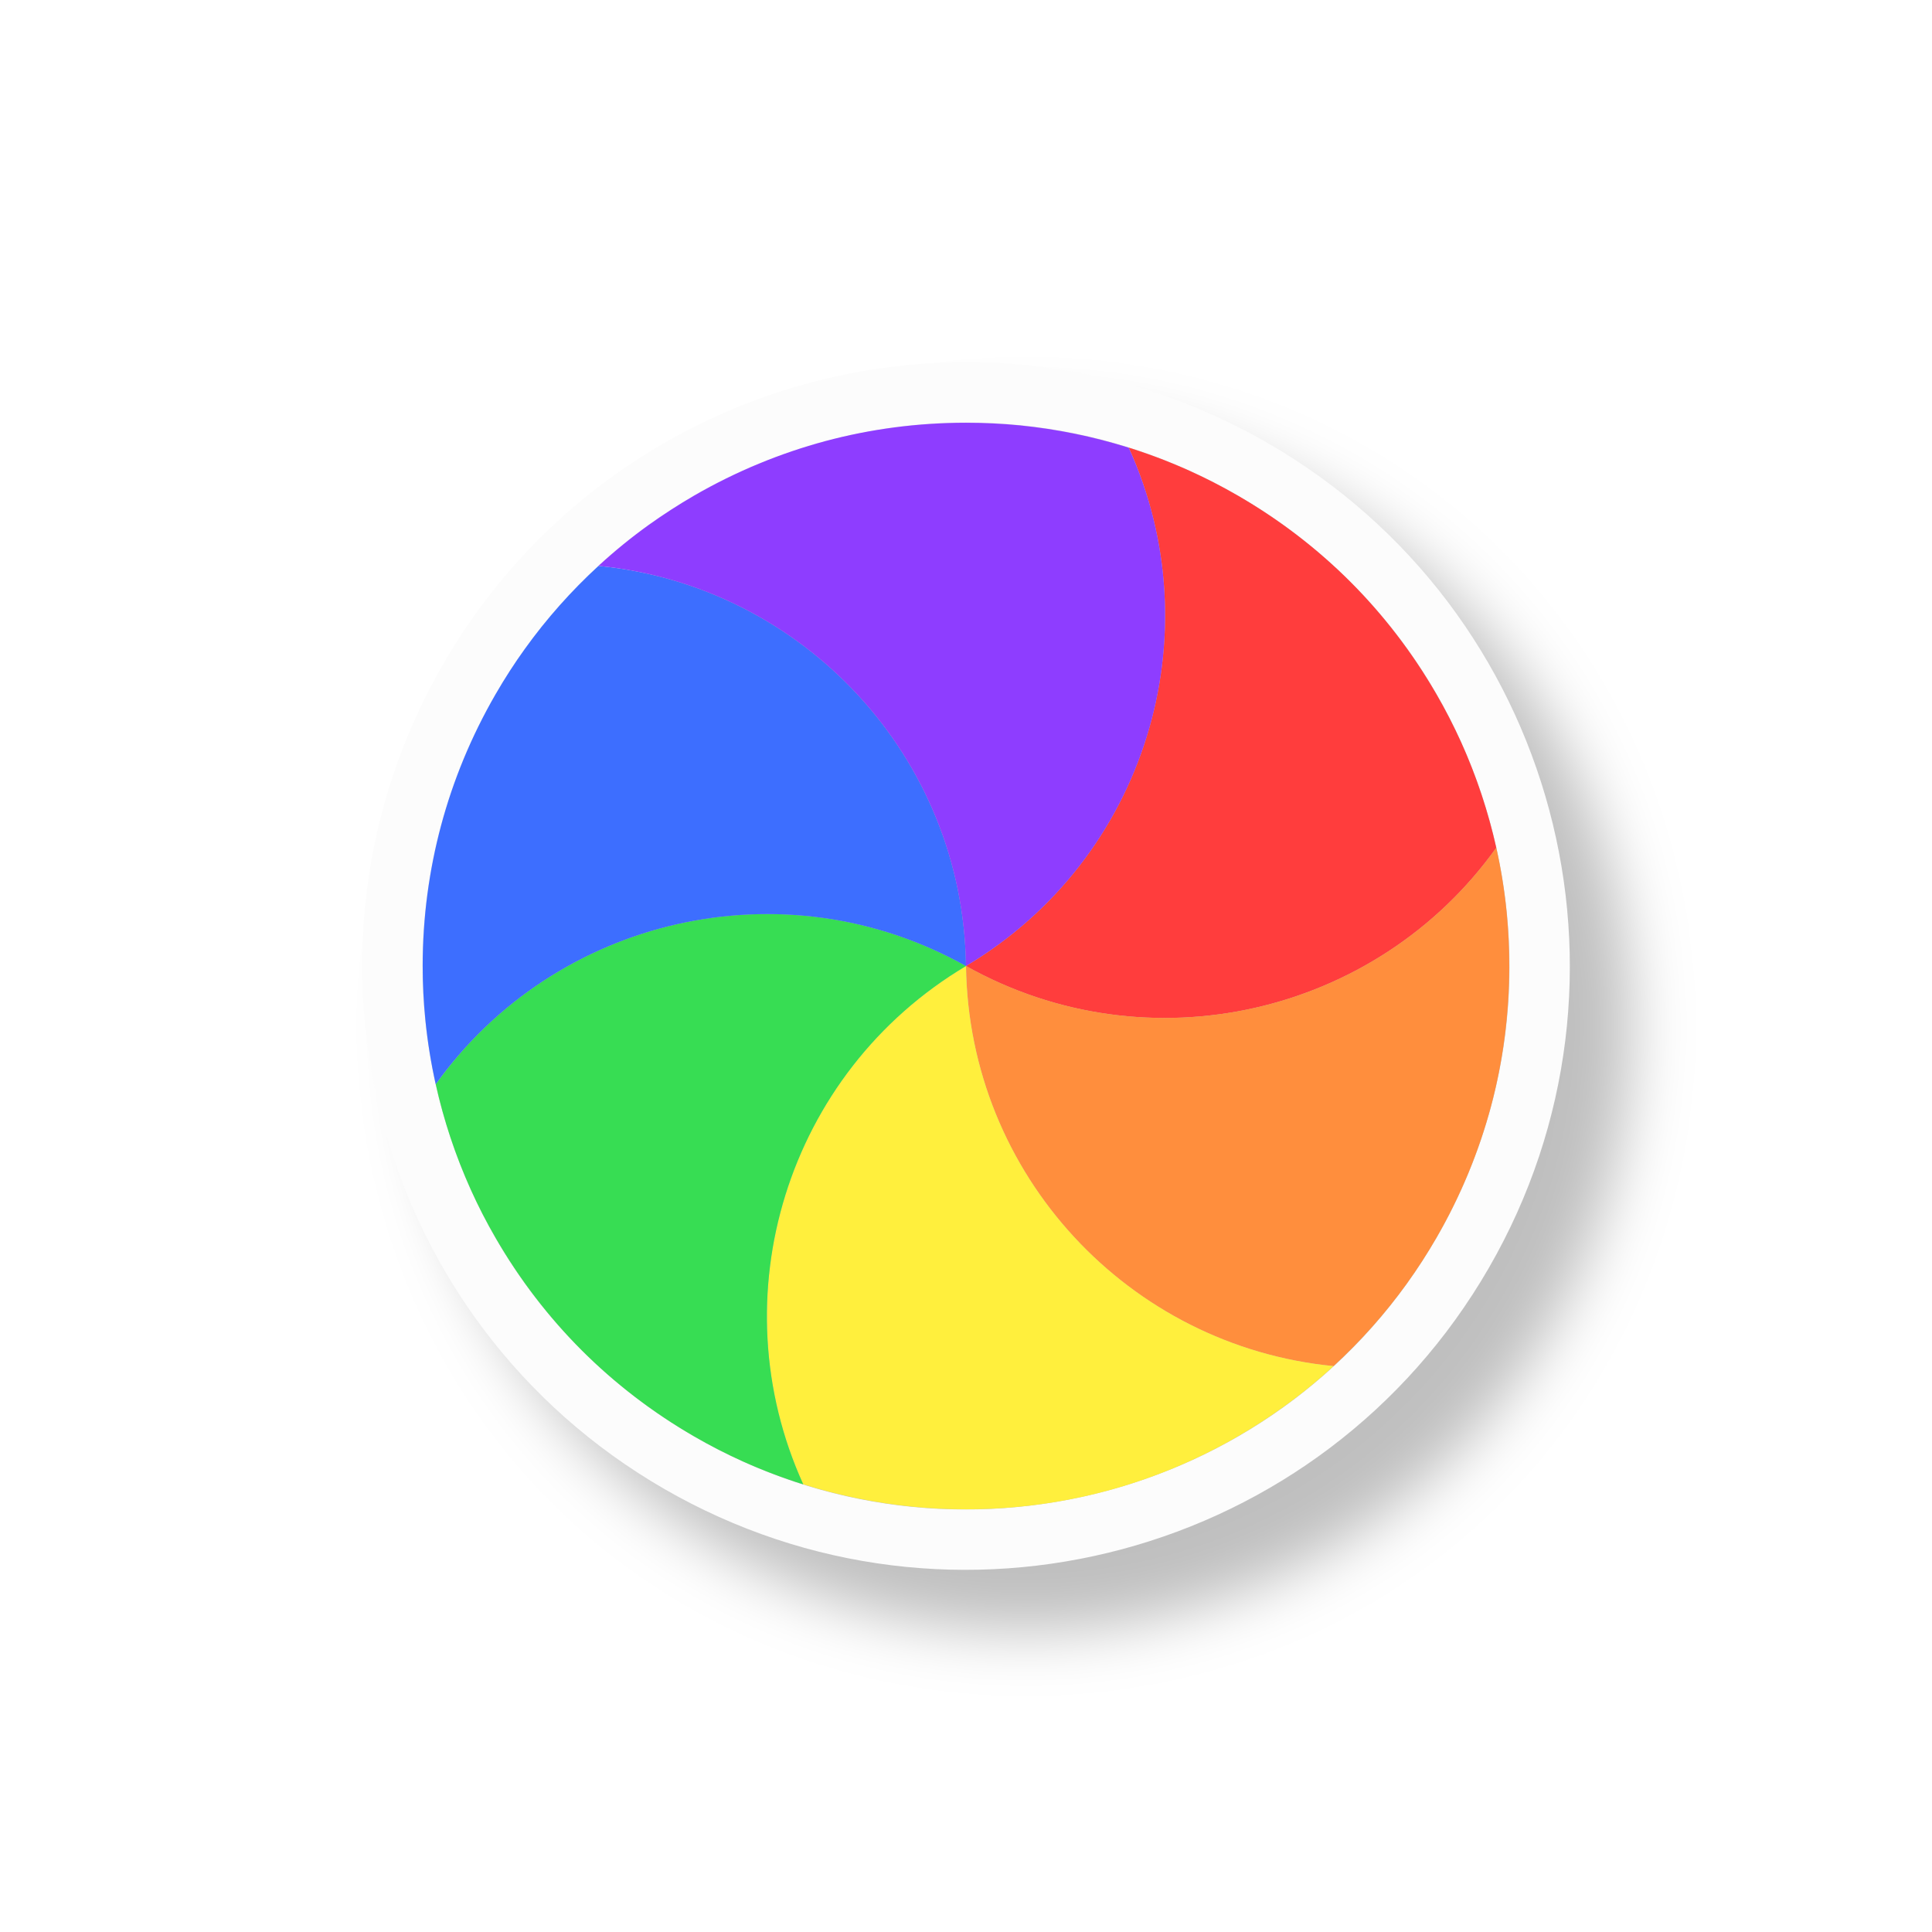
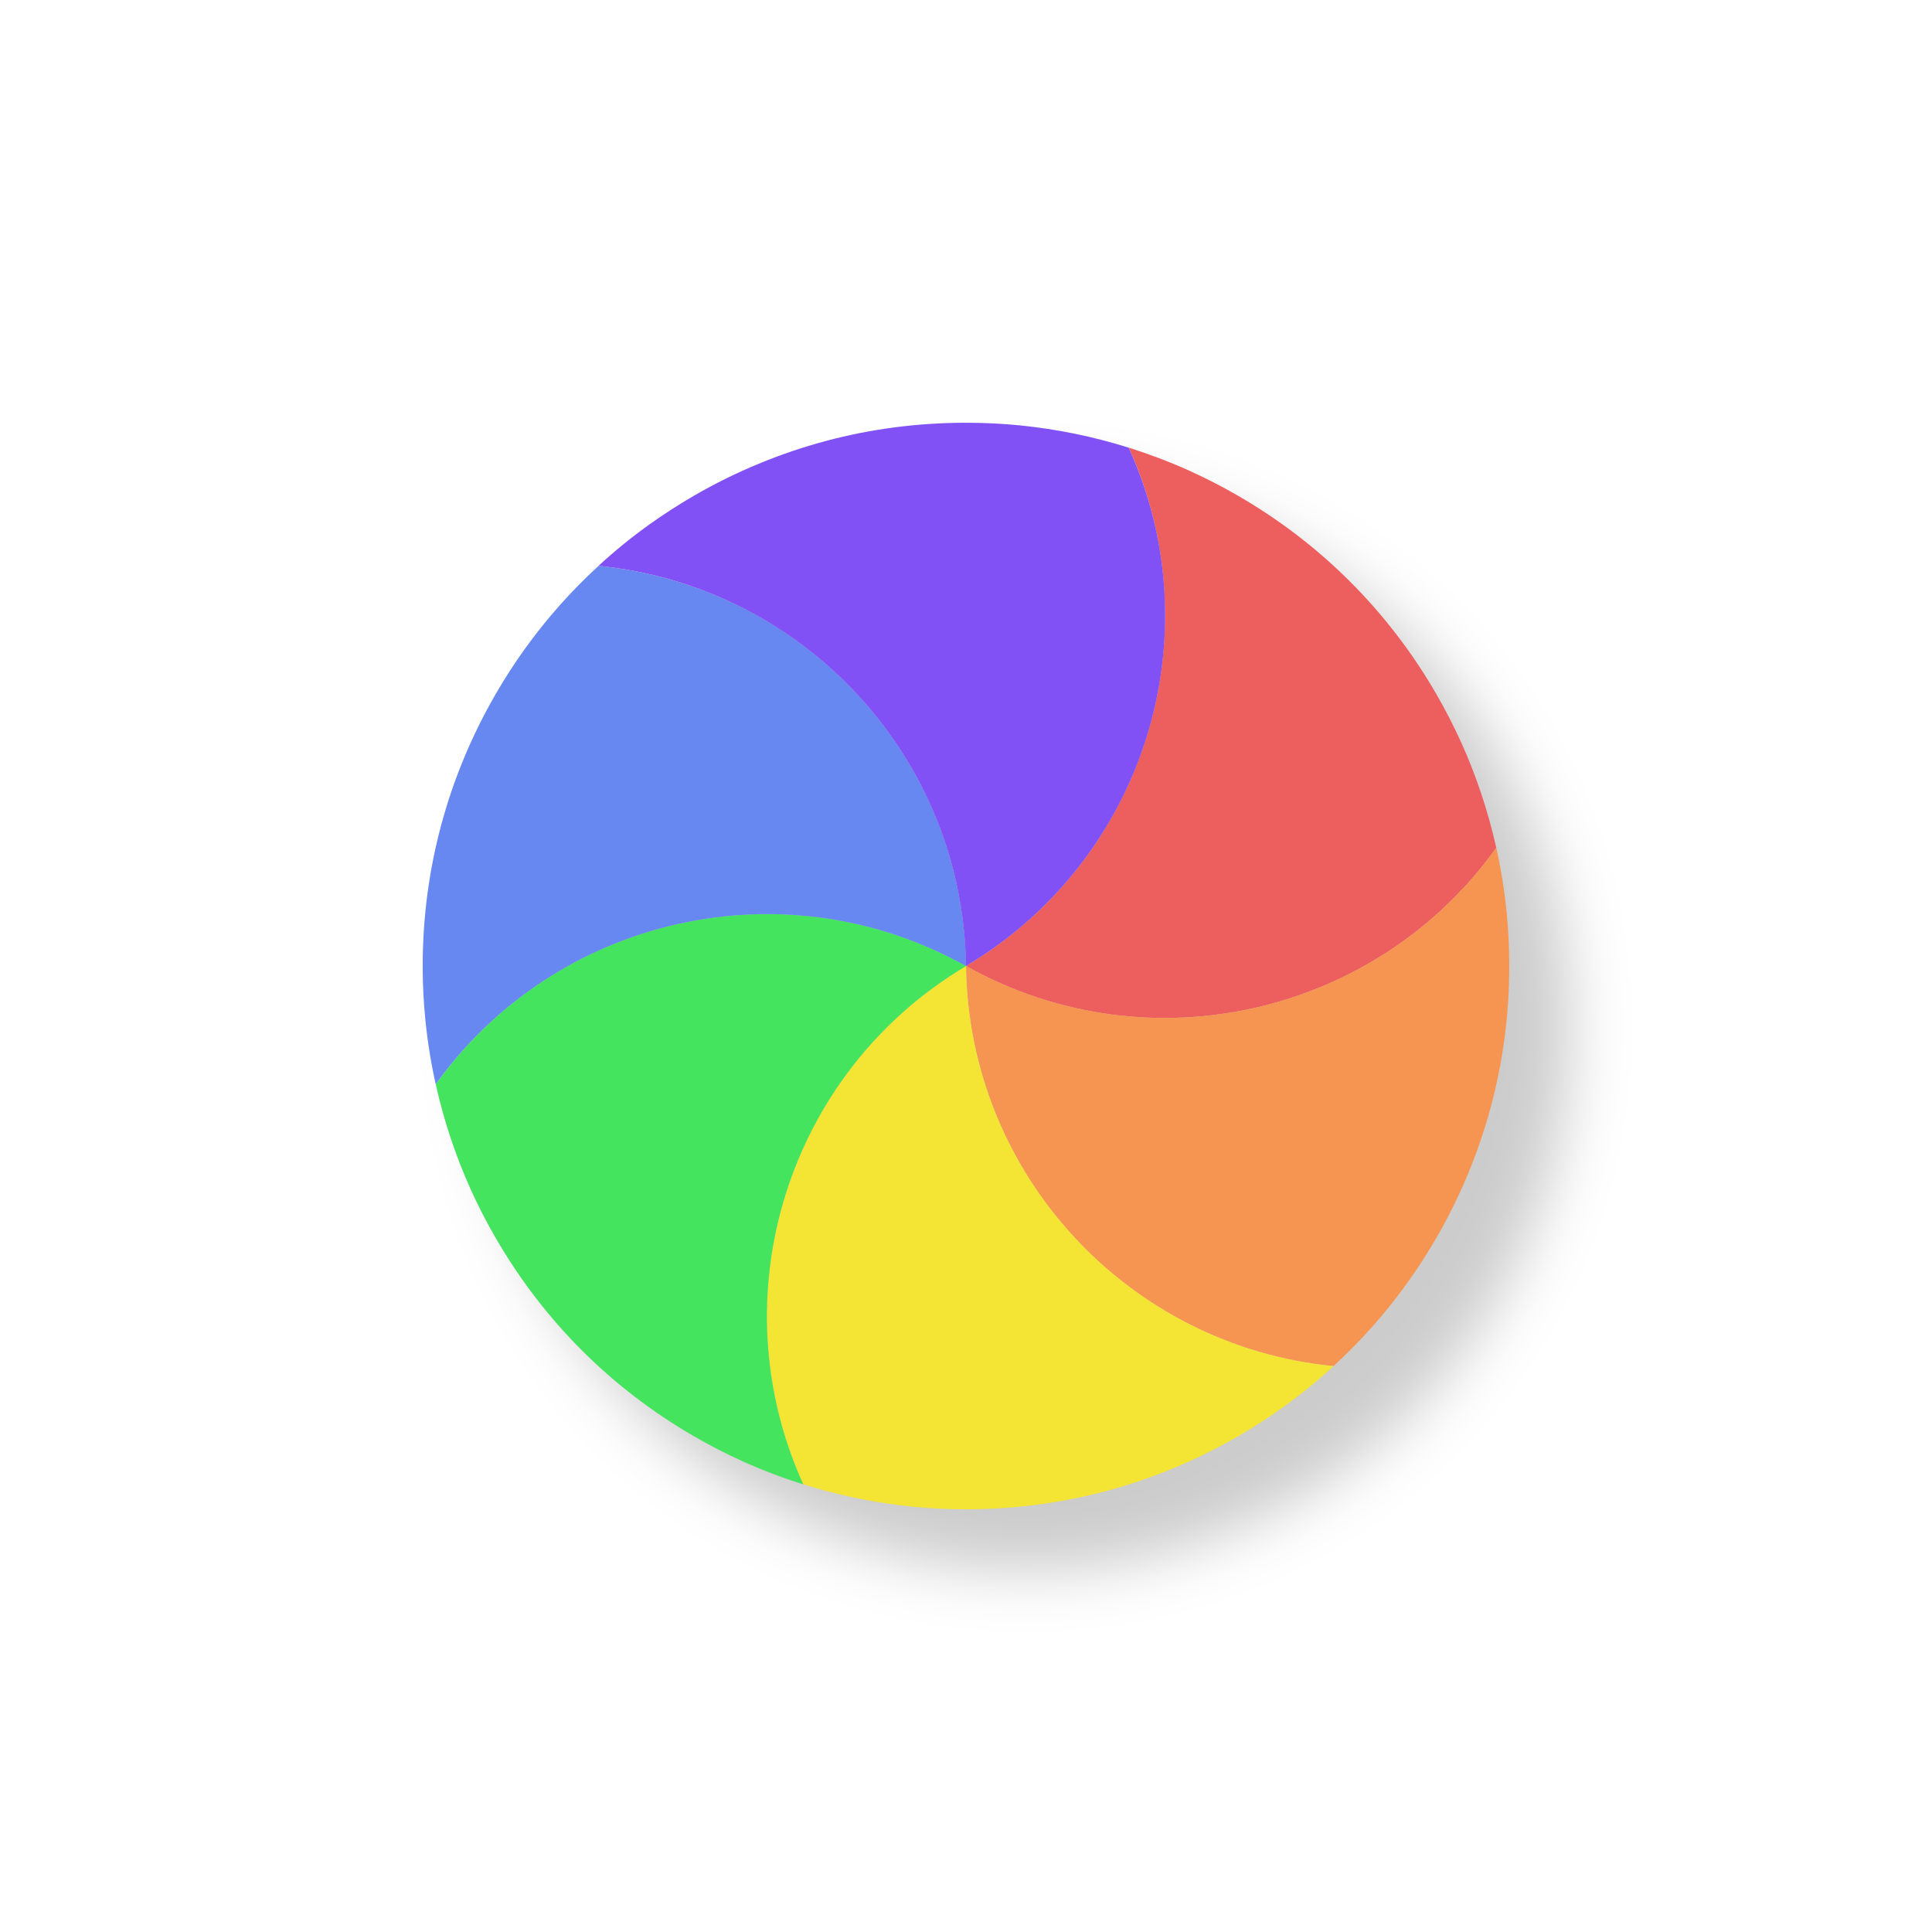
<svg xmlns="http://www.w3.org/2000/svg" width="32" height="32" viewBox="0 0 32 32" fill="none">
-   <g filter="url(#filter0_d_173_2179)">
-     <circle cx="16" cy="16" r="9.5" transform="rotate(30 16 16)" stroke="#FCFCFC" stroke-linejoin="round" />
-     <path d="M18.695 7.414C19.036 7.521 19.372 7.649 19.699 7.796C19.969 7.918 20.236 8.055 20.499 8.207C21.197 8.61 21.82 9.092 22.364 9.635C22.908 10.18 23.39 10.803 23.793 11.501C23.945 11.763 24.081 12.03 24.204 12.301C24.456 12.861 24.649 13.444 24.783 14.042C22.803 16.811 19.022 17.693 15.999 16C18.976 14.229 20.103 10.513 18.695 7.414Z" fill="#FF3D3D" />
-     <path d="M24.783 14.041C24.861 14.39 24.918 14.744 24.954 15.101C24.983 15.397 24.998 15.697 24.998 16C24.998 16.805 24.893 17.586 24.694 18.329C24.494 19.072 24.196 19.802 23.793 20.499C23.641 20.762 23.478 21.014 23.305 21.255C22.947 21.753 22.538 22.213 22.087 22.627C18.699 22.298 16.045 19.463 16 15.999C19.022 17.692 22.804 16.81 24.783 14.041Z" fill="#FF8E3D" />
-     <path d="M22.088 22.627C21.825 22.869 21.547 23.096 21.255 23.305C21.014 23.479 20.762 23.641 20.5 23.793C19.802 24.196 19.073 24.494 18.33 24.694C17.587 24.893 16.806 24.999 16 24.999C15.697 24.999 15.397 24.984 15.101 24.954C14.491 24.892 13.889 24.769 13.304 24.585C11.896 21.487 13.023 17.771 16 16C16.046 19.463 18.7 22.297 22.088 22.627Z" fill="#FFEF3D" />
-     <path d="M13.305 24.586C12.964 24.479 12.628 24.351 12.301 24.204C12.031 24.082 11.764 23.945 11.501 23.793C10.803 23.39 10.18 22.908 9.636 22.365C9.092 21.82 8.61 21.197 8.207 20.499C8.055 20.237 7.918 19.97 7.796 19.699C7.544 19.139 7.35 18.556 7.217 17.958C9.196 15.189 12.978 14.307 16.001 16C13.024 17.771 11.896 21.487 13.305 24.586Z" fill="#37DD53" />
-     <path d="M7.217 17.959C7.139 17.61 7.082 17.256 7.046 16.899C7.016 16.603 7.001 16.304 7.001 16C7.001 15.195 7.107 14.414 7.306 13.671C7.505 12.928 7.804 12.199 8.207 11.501C8.359 11.238 8.521 10.986 8.695 10.745C9.053 10.247 9.462 9.787 9.913 9.373C13.301 9.703 15.955 12.537 16 16.001C12.978 14.308 9.196 15.19 7.217 17.959Z" fill="#3D6EFF" />
-     <path d="M9.912 9.373C10.175 9.131 10.453 8.904 10.744 8.695C10.986 8.522 11.238 8.359 11.5 8.207C12.198 7.804 12.927 7.506 13.67 7.306C14.413 7.107 15.194 7.002 16 7.002C16.303 7.002 16.603 7.017 16.898 7.046C17.509 7.108 18.111 7.231 18.695 7.415C20.104 10.514 18.977 14.229 15.999 16C15.954 12.537 13.3 9.703 9.912 9.373Z" fill="#8E3DFF" />
+   <g filter="url(#filter0_d_182_7389)">
+     <path d="M18.695 7.414C19.036 7.522 19.372 7.649 19.699 7.796C19.969 7.919 20.236 8.055 20.499 8.207C21.197 8.61 21.82 9.092 22.364 9.636C22.908 10.18 23.39 10.803 23.793 11.501C23.945 11.764 24.081 12.031 24.204 12.301C24.456 12.861 24.649 13.444 24.783 14.042C22.803 16.811 19.022 17.693 15.999 16C18.976 14.229 20.103 10.513 18.695 7.414Z" fill="#ED5E5E" />
+     <path d="M24.783 14.041C24.861 14.39 24.918 14.745 24.954 15.101C24.983 15.397 24.998 15.697 24.998 16C24.998 16.805 24.893 17.586 24.694 18.329C24.494 19.072 24.196 19.802 23.793 20.499C23.641 20.762 23.478 21.014 23.305 21.255C22.947 21.753 22.538 22.213 22.087 22.627C18.699 22.298 16.045 19.463 16 15.999C19.022 17.692 22.804 16.81 24.783 14.041Z" fill="#F69551" />
+     <path d="M22.088 22.627C21.825 22.869 21.547 23.096 21.256 23.305C21.014 23.479 20.762 23.641 20.5 23.793C19.802 24.196 19.073 24.494 18.33 24.694C17.587 24.893 16.806 24.999 16 24.999C15.697 24.999 15.397 24.984 15.101 24.954C14.491 24.892 13.889 24.769 13.304 24.585C11.896 21.487 13.023 17.771 16 16C16.046 19.463 18.7 22.297 22.088 22.627Z" fill="#F4E434" />
+     <path d="M13.305 24.586C12.964 24.479 12.628 24.351 12.301 24.204C12.031 24.082 11.764 23.945 11.501 23.793C10.803 23.39 10.18 22.908 9.636 22.365C9.092 21.821 8.61 21.197 8.207 20.499C8.055 20.237 7.918 19.97 7.796 19.699C7.544 19.14 7.35 18.556 7.217 17.958C9.196 15.189 12.978 14.308 16.001 16C13.024 17.771 11.896 21.487 13.305 24.586Z" fill="#44E45E" />
+     <path d="M7.217 17.959C7.139 17.61 7.082 17.256 7.046 16.899C7.016 16.603 7.001 16.304 7.001 16C7.001 15.195 7.107 14.414 7.306 13.671C7.505 12.928 7.804 12.199 8.207 11.501C8.359 11.238 8.521 10.986 8.695 10.745C9.053 10.247 9.462 9.787 9.913 9.373C13.301 9.703 15.955 12.537 16 16.001C12.978 14.309 9.196 15.19 7.217 17.959Z" fill="#6688F0" />
+     <path d="M9.912 9.373C10.175 9.131 10.453 8.904 10.744 8.695C10.986 8.522 11.238 8.359 11.5 8.207C12.198 7.804 12.927 7.506 13.67 7.306C14.413 7.107 15.194 7.002 16 7.002C16.303 7.002 16.603 7.017 16.898 7.046C17.509 7.108 18.111 7.231 18.695 7.415C20.104 10.514 18.977 14.229 15.999 16C15.954 12.537 13.3 9.703 9.912 9.373Z" fill="#8251F6" />
  </g>
  <defs>
-     <filter id="filter0_d_173_2179" x="0" y="0" width="34" height="34" filterUnits="userSpaceOnUse" color-interpolation-filters="sRGB">
+     <filter id="filter0_d_182_7389" x="0" y="0" width="34" height="34" filterUnits="userSpaceOnUse" color-interpolation-filters="sRGB">
      <feFlood flood-opacity="0" result="BackgroundImageFix" />
      <feColorMatrix in="SourceAlpha" type="matrix" values="0 0 0 0 0 0 0 0 0 0 0 0 0 0 0 0 0 0 127 0" result="hardAlpha" />
      <feOffset dx="1" dy="1" />
      <feGaussianBlur stdDeviation="0.5" />
-       <feColorMatrix type="matrix" values="0 0 0 0 0 0 0 0 0 0 0 0 0 0 0 0 0 0 0.25 0" />
-       <feBlend mode="normal" in2="BackgroundImageFix" result="effect1_dropShadow_173_2179" />
-       <feBlend mode="normal" in="SourceGraphic" in2="effect1_dropShadow_173_2179" result="shape" />
+       <feColorMatrix type="matrix" values="0 0 0 0 0 0 0 0 0 0 0 0 0 0 0 0 0 0 0.2 0" />
+       <feBlend mode="normal" in2="BackgroundImageFix" result="effect1_dropShadow_182_7389" />
+       <feBlend mode="normal" in="SourceGraphic" in2="effect1_dropShadow_182_7389" result="shape" />
    </filter>
  </defs>
</svg>
